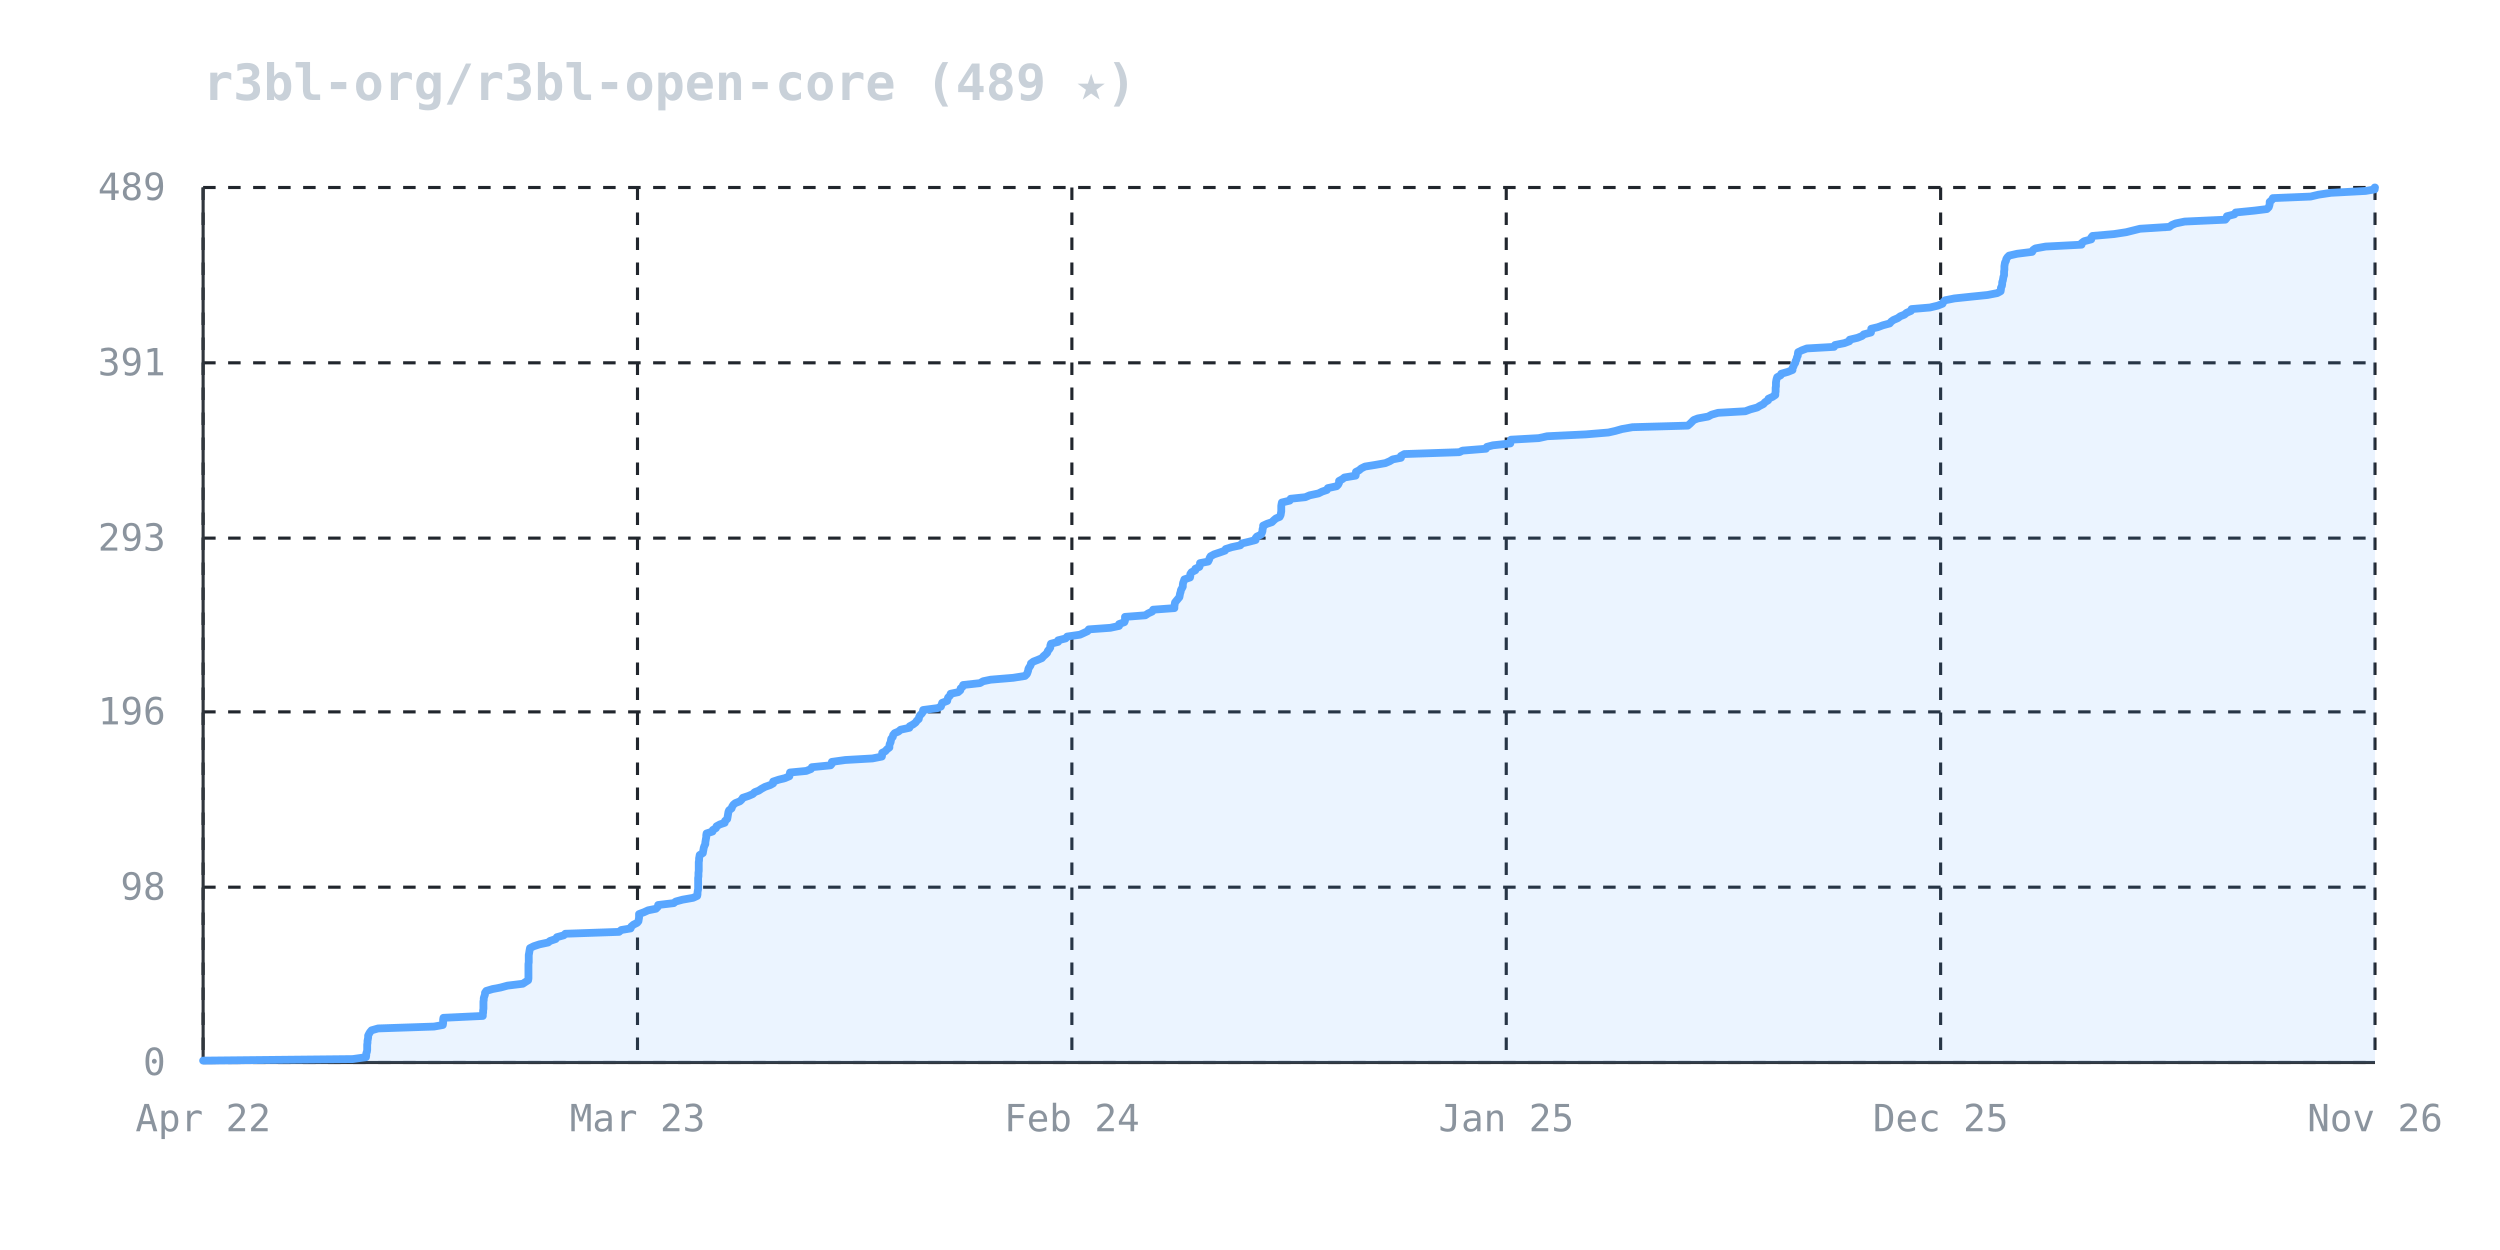
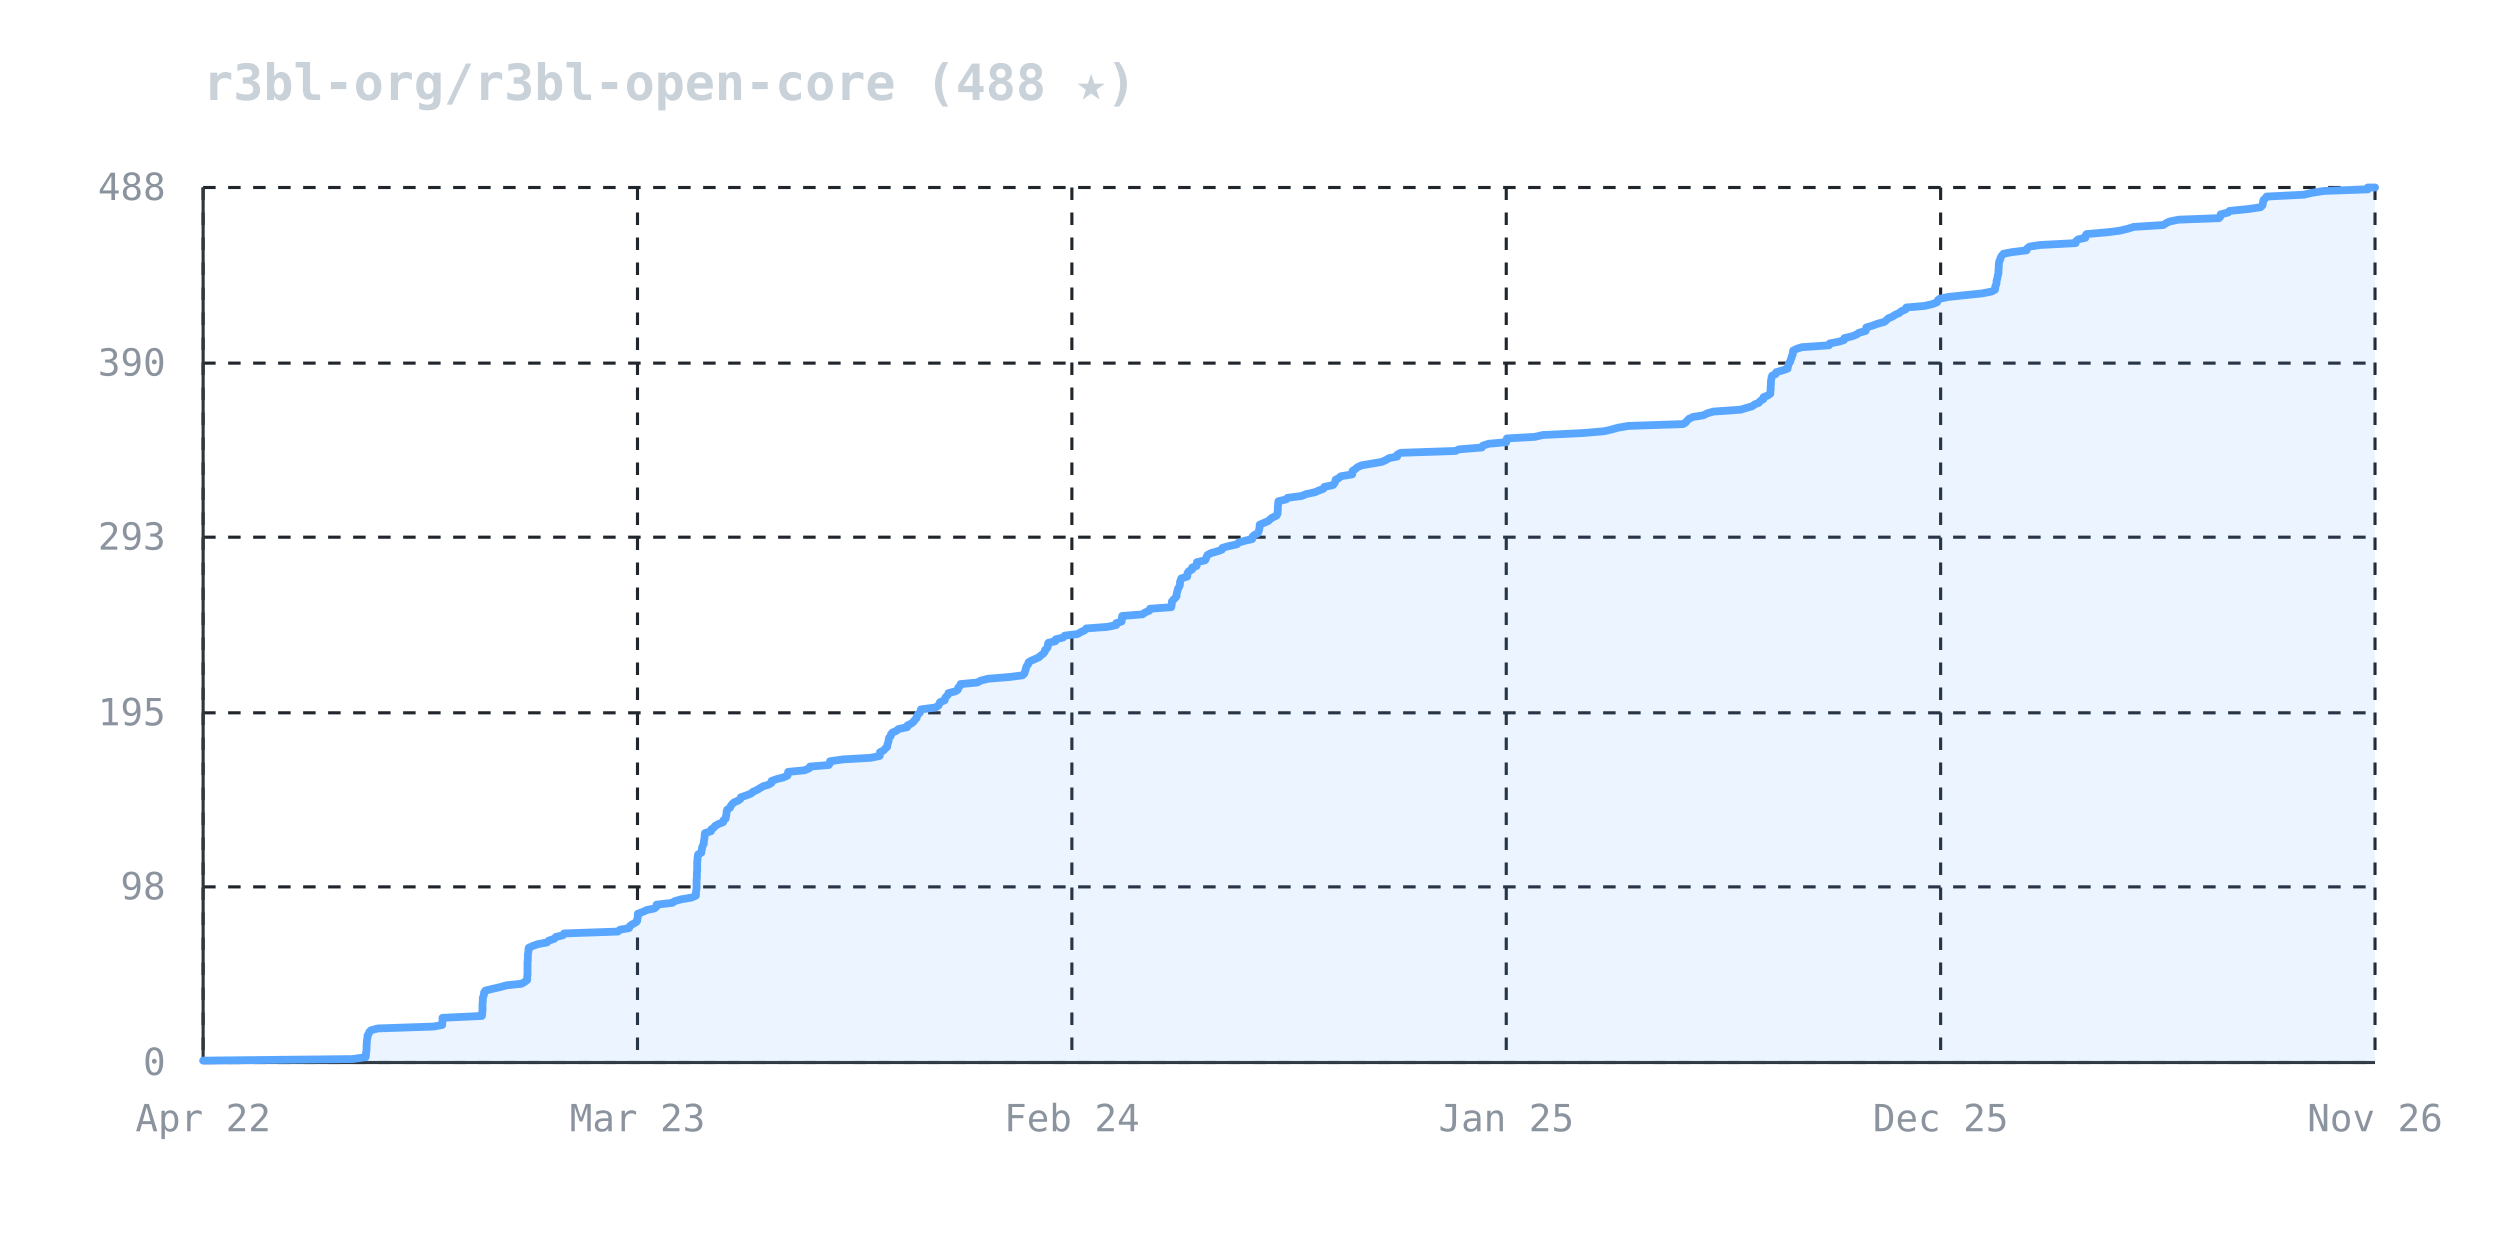
<svg xmlns="http://www.w3.org/2000/svg" viewBox="0 0 800 400" width="100%" height="100%" style="background-color: #0d1117; font-family: Iosevka, 'JetBrains Mono', 'Fira Code', 'Cascadia Code', ui-monospace, SFMono-Regular, Menlo, Monaco, Consolas, monospace;">
  <style>
    .title { fill: #c9d1d9; font-size: 16px; font-weight: 600; font-family: Iosevka, 'JetBrains Mono', 'Fira Code', 'Cascadia Code', ui-monospace, SFMono-Regular, Menlo, Monaco, Consolas, monospace; }
    .axis-line { stroke: #30363d; stroke-width: 1; }
    .line-path { fill: none; stroke: #58a6ff; stroke-width: 2.5; stroke-linejoin: round; stroke-linecap: round; }
    .area-path { fill: #58a6ff; fill-opacity: 0.12; }
  </style>
-   <text x="65" y="32" class="title">r3bl-org/r3bl-open-core (489 ★)</text>
+   <text x="65" y="32" class="title">r3bl-org/r3bl-open-core (488 ★)</text>
  <g id="grid">
    <line x1="65" y1="340.0" x2="760" y2="340.0" stroke="#21262d" stroke-dasharray="4,4" />
    <text x="53" y="344.0" fill="#8b949e" font-size="12" text-anchor="end" font-family="Iosevka, 'JetBrains Mono', 'Fira Code', 'Cascadia Code', ui-monospace, SFMono-Regular, Menlo, Monaco, Consolas, monospace">0</text>
-     <line x1="65" y1="283.9" x2="760" y2="283.9" stroke="#21262d" stroke-dasharray="4,4" />
-     <text x="53" y="287.9" fill="#8b949e" font-size="12" text-anchor="end" font-family="Iosevka, 'JetBrains Mono', 'Fira Code', 'Cascadia Code', ui-monospace, SFMono-Regular, Menlo, Monaco, Consolas, monospace">98</text>
-     <line x1="65" y1="227.8" x2="760" y2="227.8" stroke="#21262d" stroke-dasharray="4,4" />
-     <text x="53" y="231.8" fill="#8b949e" font-size="12" text-anchor="end" font-family="Iosevka, 'JetBrains Mono', 'Fira Code', 'Cascadia Code', ui-monospace, SFMono-Regular, Menlo, Monaco, Consolas, monospace">196</text>
-     <line x1="65" y1="172.2" x2="760" y2="172.2" stroke="#21262d" stroke-dasharray="4,4" />
-     <text x="53" y="176.2" fill="#8b949e" font-size="12" text-anchor="end" font-family="Iosevka, 'JetBrains Mono', 'Fira Code', 'Cascadia Code', ui-monospace, SFMono-Regular, Menlo, Monaco, Consolas, monospace">293</text>
-     <line x1="65" y1="116.1" x2="760" y2="116.1" stroke="#21262d" stroke-dasharray="4,4" />
-     <text x="53" y="120.1" fill="#8b949e" font-size="12" text-anchor="end" font-family="Iosevka, 'JetBrains Mono', 'Fira Code', 'Cascadia Code', ui-monospace, SFMono-Regular, Menlo, Monaco, Consolas, monospace">391</text>
+     <line x1="65" y1="283.8" x2="760" y2="283.8" stroke="#21262d" stroke-dasharray="4,4" />
+     <text x="53" y="287.8" fill="#8b949e" font-size="12" text-anchor="end" font-family="Iosevka, 'JetBrains Mono', 'Fira Code', 'Cascadia Code', ui-monospace, SFMono-Regular, Menlo, Monaco, Consolas, monospace">98</text>
+     <line x1="65" y1="228.1" x2="760" y2="228.1" stroke="#21262d" stroke-dasharray="4,4" />
+     <text x="53" y="232.1" fill="#8b949e" font-size="12" text-anchor="end" font-family="Iosevka, 'JetBrains Mono', 'Fira Code', 'Cascadia Code', ui-monospace, SFMono-Regular, Menlo, Monaco, Consolas, monospace">195</text>
+     <line x1="65" y1="171.9" x2="760" y2="171.9" stroke="#21262d" stroke-dasharray="4,4" />
+     <text x="53" y="175.9" fill="#8b949e" font-size="12" text-anchor="end" font-family="Iosevka, 'JetBrains Mono', 'Fira Code', 'Cascadia Code', ui-monospace, SFMono-Regular, Menlo, Monaco, Consolas, monospace">293</text>
+     <line x1="65" y1="116.2" x2="760" y2="116.2" stroke="#21262d" stroke-dasharray="4,4" />
+     <text x="53" y="120.2" fill="#8b949e" font-size="12" text-anchor="end" font-family="Iosevka, 'JetBrains Mono', 'Fira Code', 'Cascadia Code', ui-monospace, SFMono-Regular, Menlo, Monaco, Consolas, monospace">390</text>
    <line x1="65" y1="60.0" x2="760" y2="60.0" stroke="#21262d" stroke-dasharray="4,4" />
-     <text x="53" y="64.0" fill="#8b949e" font-size="12" text-anchor="end" font-family="Iosevka, 'JetBrains Mono', 'Fira Code', 'Cascadia Code', ui-monospace, SFMono-Regular, Menlo, Monaco, Consolas, monospace">489</text>
+     <text x="53" y="64.0" fill="#8b949e" font-size="12" text-anchor="end" font-family="Iosevka, 'JetBrains Mono', 'Fira Code', 'Cascadia Code', ui-monospace, SFMono-Regular, Menlo, Monaco, Consolas, monospace">488</text>
    <line x1="65.0" y1="60" x2="65.0" y2="340" stroke="#21262d" stroke-dasharray="4,4" />
    <text x="65.0" y="362.0" fill="#8b949e" font-size="12" text-anchor="middle" font-family="Iosevka, 'JetBrains Mono', 'Fira Code', 'Cascadia Code', ui-monospace, SFMono-Regular, Menlo, Monaco, Consolas, monospace">Apr 22</text>
    <line x1="204.0" y1="60" x2="204.0" y2="340" stroke="#21262d" stroke-dasharray="4,4" />
    <text x="204.0" y="362.0" fill="#8b949e" font-size="12" text-anchor="middle" font-family="Iosevka, 'JetBrains Mono', 'Fira Code', 'Cascadia Code', ui-monospace, SFMono-Regular, Menlo, Monaco, Consolas, monospace">Mar 23</text>
    <line x1="343.0" y1="60" x2="343.0" y2="340" stroke="#21262d" stroke-dasharray="4,4" />
    <text x="343.0" y="362.0" fill="#8b949e" font-size="12" text-anchor="middle" font-family="Iosevka, 'JetBrains Mono', 'Fira Code', 'Cascadia Code', ui-monospace, SFMono-Regular, Menlo, Monaco, Consolas, monospace">Feb 24</text>
    <line x1="482.0" y1="60" x2="482.0" y2="340" stroke="#21262d" stroke-dasharray="4,4" />
    <text x="482.0" y="362.0" fill="#8b949e" font-size="12" text-anchor="middle" font-family="Iosevka, 'JetBrains Mono', 'Fira Code', 'Cascadia Code', ui-monospace, SFMono-Regular, Menlo, Monaco, Consolas, monospace">Jan 25</text>
    <line x1="621.0" y1="60" x2="621.0" y2="340" stroke="#21262d" stroke-dasharray="4,4" />
    <text x="621.0" y="362.0" fill="#8b949e" font-size="12" text-anchor="middle" font-family="Iosevka, 'JetBrains Mono', 'Fira Code', 'Cascadia Code', ui-monospace, SFMono-Regular, Menlo, Monaco, Consolas, monospace">Dec 25</text>
    <line x1="760.0" y1="60" x2="760.0" y2="340" stroke="#21262d" stroke-dasharray="4,4" />
    <text x="760.0" y="362.0" fill="#8b949e" font-size="12" text-anchor="middle" font-family="Iosevka, 'JetBrains Mono', 'Fira Code', 'Cascadia Code', ui-monospace, SFMono-Regular, Menlo, Monaco, Consolas, monospace">Nov 26</text>
  </g>
  <line x1="65" y1="340" x2="760" y2="340" class="axis-line" />
  <line x1="65" y1="60" x2="65" y2="340" class="axis-line" />
-   <polygon points="65.0,340.0 65.0,339.4 112.9,338.9 117.1,338.3 117.2,337.7 117.2,337.1 117.4,336.6 117.5,336.0 117.5,335.4 117.5,334.8 117.5,334.3 117.6,333.7 117.6,333.1 117.7,332.6 117.8,332.0 117.8,331.4 118.1,330.8 118.4,330.3 118.9,329.7 121.0,329.1 138.9,328.5 141.7,328.0 141.8,327.4 141.8,326.8 141.8,326.3 141.9,325.7 154.5,325.1 154.5,324.5 154.6,324.0 154.6,323.4 154.7,322.8 154.7,322.2 154.7,321.7 154.7,321.1 154.7,320.5 154.8,320.0 154.8,319.4 155.0,318.8 155.2,318.2 155.2,317.7 155.6,317.1 157.6,316.5 160.2,316.0 162.4,315.4 167.3,314.8 168.2,314.2 169.0,313.7 169.1,313.1 169.1,312.5 169.1,311.9 169.1,311.4 169.1,310.8 169.1,310.2 169.1,309.7 169.1,309.1 169.1,308.5 169.2,307.9 169.2,307.4 169.2,306.8 169.2,306.2 169.2,305.6 169.3,305.1 169.4,304.5 169.5,303.9 169.6,303.4 170.8,302.8 172.6,302.2 175.4,301.6 176.0,301.1 177.8,300.5 178.2,299.9 180.4,299.3 180.9,298.8 198.1,298.2 198.8,297.6 201.8,297.1 202.0,296.5 202.7,295.9 203.9,295.3 204.3,294.8 204.4,294.2 204.5,293.6 204.5,293.0 204.5,292.5 206.1,291.9 207.4,291.3 209.9,290.8 210.5,290.2 210.6,289.6 215.6,289.0 216.2,288.5 218.4,287.9 221.8,287.3 223.1,286.7 223.2,286.2 223.2,285.6 223.3,285.0 223.4,284.5 223.4,283.9 223.4,283.3 223.4,282.7 223.4,282.2 223.4,281.6 223.4,281.0 223.5,280.4 223.5,279.9 223.5,279.3 223.6,278.7 223.6,278.2 223.6,277.6 223.6,277.0 223.6,276.4 223.6,275.9 223.7,275.3 223.7,274.7 223.8,274.2 223.9,273.6 224.9,273.0 225.0,272.4 225.1,271.9 225.2,271.3 225.4,270.7 225.7,270.1 225.7,269.6 225.8,269.0 225.9,268.4 226.0,267.9 226.0,267.3 226.1,266.7 228.0,266.1 228.1,265.6 229.1,265.0 229.3,264.4 230.4,263.8 231.9,263.3 232.0,262.7 232.7,262.1 232.8,261.6 232.9,261.0 233.0,260.4 233.1,259.8 233.3,259.3 234.1,258.7 234.3,258.1 234.7,257.5 235.3,257.0 236.8,256.4 237.4,255.8 237.7,255.3 239.5,254.7 240.9,254.1 241.5,253.5 242.8,253.0 243.7,252.4 244.8,251.8 246.5,251.2 247.4,250.7 247.4,250.1 249.2,249.5 251.2,249.0 252.6,248.4 252.7,247.8 252.8,247.2 258.0,246.7 259.5,246.1 259.8,245.5 265.8,244.9 266.2,244.4 266.2,243.8 270.5,243.2 279.2,242.7 282.2,242.1 282.3,241.5 282.3,240.9 283.3,240.4 283.8,239.8 284.6,239.2 284.6,238.7 284.7,238.1 285.0,237.5 285.1,236.9 285.2,236.4 285.7,235.8 285.8,235.2 286.3,234.6 287.5,234.1 288.2,233.5 291.0,232.9 291.1,232.4 292.2,231.8 293.0,231.2 293.4,230.6 294.0,230.1 294.1,229.5 294.4,228.9 295.0,228.3 295.3,227.8 295.4,227.2 300.0,226.6 301.1,226.1 301.3,225.5 301.5,224.9 303.1,224.3 303.2,223.8 303.4,223.2 304.0,222.6 304.2,222.0 306.6,221.5 307.3,220.9 307.4,220.3 308.0,219.8 308.2,219.2 313.6,218.6 314.6,218.0 317.0,217.5 324.2,216.9 328.0,216.3 328.6,215.7 328.8,215.2 329.0,214.6 329.1,214.0 329.4,213.5 329.8,212.9 329.9,212.3 330.7,211.7 332.0,211.2 333.4,210.6 333.9,210.0 334.6,209.4 335.1,208.9 335.3,208.3 335.8,207.7 336.1,207.2 336.1,206.6 336.3,206.0 338.6,205.4 338.6,204.9 341.0,204.3 341.5,203.7 345.6,203.1 346.7,202.6 348.0,202.0 348.4,201.4 355.3,200.9 358.1,200.3 358.1,199.7 359.8,199.1 360.0,198.6 360.0,198.0 360.0,197.4 366.5,196.9 367.4,196.3 368.7,195.7 369.0,195.1 375.8,194.6 375.8,194.0 375.9,193.4 376.0,192.8 376.4,192.3 376.9,191.7 377.4,191.1 377.5,190.6 377.6,190.0 377.8,189.4 377.9,188.8 378.2,188.3 378.5,187.7 378.5,187.1 378.6,186.5 378.8,186.0 379.0,185.4 380.8,184.8 380.9,184.3 380.9,183.7 381.3,183.1 382.5,182.5 382.5,182.0 383.8,181.4 384.0,180.8 384.0,180.2 386.6,179.7 386.9,179.1 387.1,178.5 387.4,178.0 388.5,177.4 390.3,176.8 392.0,176.2 392.2,175.7 394.1,175.1 396.9,174.5 397.4,173.9 399.5,173.4 401.8,172.8 401.8,172.2 402.2,171.7 403.5,171.1 403.8,170.5 404.0,169.9 404.0,169.4 404.2,168.8 404.2,168.2 405.5,167.6 407.0,167.1 407.6,166.5 408.3,165.9 409.5,165.4 409.8,164.8 409.9,164.2 410.0,163.6 410.0,163.1 410.0,162.5 410.0,161.9 410.1,161.3 410.2,160.8 412.7,160.2 413.0,159.6 417.7,159.1 419.1,158.5 421.9,157.9 423.1,157.3 424.6,156.8 424.9,156.2 427.7,155.6 428.2,155.1 428.5,154.5 428.5,153.9 429.6,153.3 430.2,152.8 433.8,152.2 433.9,151.6 433.9,151.0 434.9,150.5 435.6,149.9 436.8,149.3 439.9,148.8 443.3,148.2 444.7,147.6 445.7,147.0 448.3,146.5 448.3,145.9 449.4,145.3 467.0,144.7 468.0,144.2 475.5,143.6 475.8,143.0 477.7,142.5 483.3,141.9 483.3,141.3 483.5,140.7 492.4,140.2 495.1,139.6 507.5,139.0 514.7,138.4 516.9,137.9 519.0,137.3 522.4,136.7 540.1,136.2 540.8,135.6 541.4,135.0 542.0,134.4 543.3,133.9 546.6,133.3 547.7,132.7 549.8,132.1 558.5,131.6 560.1,131.0 562.3,130.4 563.1,129.9 564.3,129.3 564.8,128.7 565.8,128.1 565.9,127.6 567.2,127.0 568.1,126.4 568.1,125.8 568.2,125.3 568.2,124.7 568.2,124.1 568.3,123.6 568.3,123.0 568.3,122.4 568.4,121.8 568.5,121.3 568.7,120.7 569.8,120.1 570.0,119.6 572.1,119.0 573.6,118.4 573.6,117.8 573.9,117.3 574.1,116.7 574.5,116.1 574.6,115.5 574.9,115.0 575.0,114.4 575.3,113.8 575.3,113.3 575.4,112.7 576.6,112.1 578.2,111.5 586.9,111.0 587.2,110.4 590.2,109.8 591.8,109.2 591.9,108.7 594.4,108.1 595.9,107.5 596.4,107.0 598.7,106.4 598.8,105.8 598.8,105.2 600.9,104.7 602.5,104.1 604.7,103.5 605.2,102.9 605.9,102.4 607.3,101.8 608.1,101.2 609.4,100.7 610.1,100.1 611.5,99.5 611.7,98.9 617.6,98.4 620.1,97.8 621.6,97.2 621.9,96.6 622.4,96.1 625.4,95.5 631.1,94.9 636.0,94.4 639.1,93.8 640.2,93.2 640.3,92.6 640.3,92.1 640.6,91.5 640.7,90.9 640.7,90.3 640.9,89.8 641.0,89.2 641.1,88.6 641.3,88.1 641.3,87.5 641.3,86.9 641.4,86.3 641.4,85.8 641.4,85.2 641.5,84.6 641.6,84.0 641.9,83.5 642.0,82.9 642.4,82.3 642.9,81.8 645.5,81.2 650.3,80.6 650.6,80.0 651.3,79.5 654.6,78.9 666.1,78.3 666.1,77.8 666.9,77.2 669.2,76.6 669.2,76.0 669.6,75.5 676.5,74.9 680.4,74.3 682.8,73.7 684.8,73.2 694.2,72.6 695.0,72.0 696.2,71.5 699.1,70.9 712.1,70.3 712.6,69.7 712.6,69.2 715.0,68.6 715.4,68.0 721.4,67.4 725.4,66.9 726.0,66.3 726.2,65.7 726.3,65.2 726.3,64.6 727.0,64.0 727.3,63.4 739.4,62.9 741.9,62.3 745.9,61.7 757.0,61.1 759.9,60.6 759.9,60.0 760.0,60.0 760.0,340.0" class="area-path" />
-   <polyline points="65.0,339.4 112.9,338.9 117.1,338.3 117.2,337.7 117.2,337.1 117.4,336.6 117.5,336.0 117.5,335.4 117.5,334.8 117.5,334.3 117.6,333.7 117.6,333.1 117.7,332.6 117.8,332.0 117.8,331.4 118.1,330.8 118.4,330.3 118.9,329.7 121.0,329.1 138.9,328.5 141.7,328.0 141.8,327.4 141.8,326.8 141.8,326.3 141.9,325.7 154.5,325.1 154.5,324.5 154.6,324.0 154.6,323.4 154.7,322.8 154.7,322.2 154.7,321.7 154.7,321.1 154.7,320.5 154.8,320.0 154.8,319.4 155.0,318.8 155.2,318.2 155.2,317.7 155.6,317.1 157.6,316.5 160.2,316.0 162.4,315.4 167.3,314.8 168.2,314.2 169.0,313.7 169.1,313.1 169.1,312.5 169.1,311.9 169.1,311.4 169.1,310.8 169.1,310.2 169.1,309.7 169.1,309.1 169.1,308.5 169.2,307.9 169.2,307.4 169.2,306.8 169.2,306.2 169.2,305.6 169.3,305.1 169.4,304.5 169.5,303.9 169.6,303.4 170.8,302.8 172.6,302.2 175.4,301.6 176.0,301.1 177.8,300.5 178.2,299.9 180.4,299.3 180.9,298.8 198.1,298.2 198.8,297.6 201.8,297.1 202.0,296.5 202.7,295.9 203.9,295.3 204.3,294.8 204.4,294.2 204.5,293.6 204.5,293.0 204.5,292.5 206.1,291.9 207.4,291.3 209.9,290.8 210.5,290.2 210.6,289.6 215.6,289.0 216.2,288.5 218.4,287.9 221.8,287.3 223.1,286.7 223.2,286.2 223.2,285.6 223.3,285.0 223.4,284.5 223.4,283.9 223.4,283.3 223.4,282.7 223.4,282.2 223.4,281.6 223.4,281.0 223.5,280.4 223.5,279.9 223.5,279.3 223.6,278.7 223.6,278.2 223.6,277.6 223.6,277.0 223.6,276.4 223.6,275.9 223.7,275.3 223.7,274.7 223.8,274.2 223.9,273.6 224.9,273.0 225.0,272.4 225.1,271.9 225.2,271.3 225.4,270.7 225.7,270.1 225.7,269.6 225.8,269.0 225.9,268.4 226.0,267.9 226.0,267.3 226.1,266.7 228.0,266.1 228.1,265.6 229.1,265.0 229.3,264.4 230.4,263.8 231.9,263.3 232.0,262.7 232.7,262.1 232.8,261.6 232.9,261.0 233.0,260.4 233.1,259.8 233.3,259.3 234.1,258.7 234.3,258.1 234.7,257.5 235.3,257.0 236.8,256.4 237.4,255.8 237.7,255.3 239.5,254.7 240.9,254.1 241.5,253.5 242.8,253.0 243.7,252.4 244.8,251.8 246.5,251.2 247.4,250.7 247.4,250.1 249.2,249.5 251.2,249.0 252.6,248.4 252.7,247.8 252.8,247.2 258.0,246.7 259.5,246.1 259.8,245.5 265.8,244.9 266.2,244.4 266.2,243.8 270.5,243.2 279.2,242.7 282.2,242.1 282.3,241.5 282.3,240.9 283.3,240.4 283.8,239.8 284.6,239.2 284.6,238.7 284.7,238.1 285.0,237.5 285.1,236.9 285.2,236.4 285.7,235.8 285.8,235.2 286.3,234.6 287.5,234.1 288.2,233.5 291.0,232.9 291.1,232.4 292.2,231.8 293.0,231.2 293.4,230.6 294.0,230.1 294.1,229.5 294.4,228.9 295.0,228.3 295.3,227.8 295.4,227.2 300.0,226.6 301.1,226.1 301.3,225.5 301.5,224.9 303.1,224.3 303.2,223.8 303.4,223.2 304.0,222.6 304.2,222.0 306.6,221.5 307.3,220.9 307.4,220.3 308.0,219.8 308.2,219.2 313.6,218.6 314.6,218.0 317.0,217.5 324.2,216.9 328.0,216.3 328.6,215.7 328.8,215.2 329.0,214.6 329.1,214.0 329.4,213.5 329.8,212.9 329.9,212.3 330.7,211.7 332.0,211.2 333.4,210.6 333.9,210.0 334.6,209.4 335.1,208.9 335.3,208.3 335.8,207.7 336.1,207.2 336.1,206.6 336.3,206.0 338.6,205.4 338.6,204.9 341.0,204.3 341.5,203.7 345.6,203.1 346.7,202.6 348.0,202.0 348.4,201.4 355.3,200.9 358.1,200.3 358.1,199.7 359.8,199.1 360.0,198.6 360.0,198.0 360.0,197.4 366.5,196.9 367.4,196.3 368.7,195.7 369.0,195.1 375.8,194.6 375.8,194.0 375.9,193.4 376.0,192.8 376.4,192.3 376.9,191.7 377.4,191.1 377.5,190.6 377.6,190.0 377.8,189.4 377.9,188.8 378.2,188.3 378.5,187.7 378.5,187.1 378.6,186.5 378.8,186.0 379.0,185.4 380.8,184.8 380.9,184.3 380.9,183.7 381.3,183.1 382.5,182.5 382.5,182.0 383.8,181.4 384.0,180.8 384.0,180.2 386.6,179.7 386.9,179.1 387.1,178.5 387.4,178.0 388.5,177.4 390.3,176.8 392.0,176.2 392.2,175.7 394.1,175.1 396.9,174.5 397.4,173.9 399.5,173.4 401.8,172.8 401.8,172.2 402.2,171.7 403.5,171.1 403.8,170.5 404.0,169.9 404.0,169.4 404.2,168.8 404.2,168.2 405.5,167.6 407.0,167.1 407.6,166.5 408.3,165.9 409.5,165.4 409.8,164.8 409.9,164.2 410.0,163.6 410.0,163.1 410.0,162.5 410.0,161.9 410.1,161.3 410.2,160.8 412.7,160.2 413.0,159.6 417.7,159.1 419.1,158.5 421.9,157.9 423.1,157.3 424.6,156.8 424.9,156.2 427.7,155.6 428.2,155.1 428.5,154.5 428.5,153.9 429.6,153.3 430.2,152.8 433.8,152.2 433.9,151.6 433.9,151.0 434.9,150.5 435.6,149.9 436.8,149.3 439.9,148.8 443.3,148.2 444.7,147.6 445.7,147.0 448.3,146.5 448.3,145.9 449.4,145.3 467.0,144.7 468.0,144.2 475.5,143.6 475.8,143.0 477.7,142.5 483.3,141.9 483.3,141.3 483.5,140.7 492.4,140.2 495.1,139.6 507.5,139.0 514.7,138.4 516.9,137.9 519.0,137.3 522.4,136.7 540.1,136.2 540.8,135.6 541.4,135.0 542.0,134.4 543.3,133.9 546.6,133.3 547.7,132.7 549.8,132.1 558.5,131.6 560.1,131.0 562.3,130.4 563.1,129.9 564.3,129.3 564.8,128.7 565.8,128.1 565.9,127.6 567.2,127.0 568.1,126.4 568.1,125.8 568.2,125.3 568.2,124.7 568.2,124.1 568.3,123.6 568.3,123.0 568.3,122.4 568.4,121.8 568.5,121.3 568.7,120.7 569.8,120.1 570.0,119.6 572.1,119.0 573.6,118.4 573.6,117.8 573.9,117.3 574.1,116.7 574.5,116.1 574.6,115.5 574.9,115.0 575.0,114.4 575.3,113.8 575.3,113.3 575.4,112.7 576.6,112.1 578.2,111.5 586.9,111.0 587.2,110.4 590.2,109.8 591.8,109.2 591.9,108.7 594.4,108.1 595.9,107.5 596.4,107.0 598.7,106.4 598.8,105.8 598.8,105.2 600.9,104.7 602.5,104.1 604.7,103.5 605.2,102.9 605.9,102.4 607.3,101.8 608.1,101.2 609.4,100.7 610.1,100.1 611.5,99.5 611.7,98.9 617.6,98.4 620.1,97.8 621.6,97.2 621.9,96.6 622.4,96.1 625.4,95.5 631.1,94.9 636.0,94.4 639.1,93.8 640.2,93.2 640.3,92.6 640.3,92.1 640.6,91.5 640.7,90.9 640.7,90.3 640.9,89.8 641.0,89.2 641.1,88.6 641.3,88.1 641.3,87.5 641.3,86.9 641.4,86.3 641.4,85.8 641.4,85.2 641.5,84.6 641.6,84.0 641.9,83.5 642.0,82.9 642.4,82.3 642.9,81.8 645.5,81.2 650.3,80.6 650.6,80.0 651.3,79.5 654.6,78.9 666.1,78.3 666.1,77.8 666.9,77.2 669.2,76.6 669.2,76.0 669.6,75.5 676.5,74.9 680.4,74.3 682.8,73.7 684.8,73.2 694.2,72.6 695.0,72.0 696.2,71.5 699.1,70.9 712.1,70.3 712.6,69.7 712.6,69.2 715.0,68.6 715.4,68.0 721.4,67.4 725.4,66.9 726.0,66.3 726.2,65.7 726.3,65.2 726.3,64.6 727.0,64.0 727.3,63.4 739.4,62.9 741.9,62.3 745.9,61.7 757.0,61.1 759.9,60.6 759.9,60.0 760.0,60.0" class="line-path" />
+   <polygon points="65.0,340.0 65.0,339.4 112.8,338.9 117.0,338.3 117.1,337.7 117.1,337.1 117.2,336.6 117.3,336.0 117.3,335.4 117.3,334.8 117.3,334.3 117.4,333.7 117.4,333.1 117.5,332.5 117.6,332.0 117.6,331.4 118.0,330.8 118.2,330.2 118.7,329.7 120.9,329.1 138.7,328.5 141.5,328.0 141.5,327.4 141.6,326.8 141.6,326.2 141.6,325.7 154.2,325.1 154.3,324.5 154.3,323.9 154.4,323.4 154.4,322.8 154.4,322.2 154.4,321.6 154.4,321.1 154.5,320.5 154.5,319.9 154.5,319.3 154.7,318.8 154.9,318.2 154.9,317.6 155.3,317.0 157.3,316.5 159.9,315.9 162.1,315.3 166.9,314.8 167.9,314.2 168.7,313.6 168.7,313.0 168.7,312.5 168.8,311.9 168.8,311.3 168.8,310.7 168.8,310.2 168.8,309.6 168.8,309.0 168.8,308.4 168.8,307.9 168.9,307.3 168.9,306.7 168.9,306.1 168.9,305.6 169.0,305.0 169.1,304.4 169.1,303.9 169.2,303.3 170.5,302.7 172.2,302.1 175.0,301.6 175.6,301.0 177.4,300.4 177.9,299.8 180.1,299.3 180.5,298.7 197.7,298.1 198.4,297.5 201.3,297.0 201.5,296.4 202.3,295.8 203.4,295.2 203.9,294.7 203.9,294.1 204.1,293.5 204.1,293.0 204.1,292.4 205.7,291.8 207.0,291.2 209.4,290.7 210.1,290.1 210.1,289.5 215.2,288.9 215.8,288.4 217.9,287.8 221.4,287.2 222.7,286.6 222.7,286.1 222.7,285.5 222.8,284.9 222.9,284.3 222.9,283.8 222.9,283.2 222.9,282.6 222.9,282.0 222.9,281.5 223.0,280.9 223.0,280.3 223.0,279.8 223.0,279.2 223.1,278.6 223.1,278.0 223.1,277.5 223.1,276.9 223.1,276.3 223.1,275.7 223.2,275.2 223.2,274.6 223.3,274.0 223.4,273.4 224.4,272.9 224.5,272.3 224.6,271.7 224.7,271.1 224.9,270.6 225.2,270.0 225.2,269.4 225.3,268.9 225.4,268.3 225.5,267.7 225.5,267.1 225.6,266.6 227.5,266.0 227.6,265.4 228.5,264.8 228.8,264.3 229.9,263.7 231.4,263.1 231.5,262.5 232.2,262.0 232.3,261.4 232.4,260.8 232.5,260.2 232.5,259.7 232.7,259.1 233.6,258.5 233.8,258.0 234.2,257.4 234.8,256.8 236.2,256.2 236.9,255.7 237.1,255.1 238.9,254.5 240.4,253.9 240.9,253.4 242.2,252.8 243.2,252.2 244.2,251.6 245.9,251.1 246.9,250.5 246.9,249.9 248.6,249.3 250.6,248.8 252.0,248.2 252.1,247.6 252.2,247.0 257.4,246.5 258.9,245.9 259.2,245.3 265.2,244.8 265.6,244.2 265.6,243.6 269.8,243.0 278.6,242.5 281.5,241.9 281.6,241.3 281.6,240.7 282.7,240.2 283.2,239.6 283.9,239.0 283.9,238.4 284.1,237.9 284.3,237.3 284.4,236.7 284.5,236.1 285.0,235.6 285.1,235.0 285.6,234.4 286.8,233.9 287.5,233.3 290.3,232.7 290.4,232.1 291.5,231.6 292.3,231.0 292.7,230.4 293.3,229.8 293.4,229.3 293.7,228.7 294.3,228.1 294.6,227.5 294.7,227.0 299.3,226.4 300.3,225.8 300.6,225.2 300.8,224.7 302.3,224.1 302.4,223.5 302.7,223.0 303.3,222.4 303.5,221.8 305.8,221.2 306.5,220.7 306.6,220.1 307.2,219.5 307.4,218.9 312.8,218.4 313.8,217.8 316.2,217.2 323.4,216.6 327.2,216.1 327.8,215.5 328.0,214.9 328.2,214.3 328.3,213.8 328.5,213.2 329.0,212.6 329.1,212.0 329.8,211.5 331.2,210.9 332.5,210.3 333.0,209.8 333.8,209.2 334.3,208.6 334.4,208.0 335.0,207.5 335.3,206.9 335.3,206.3 335.5,205.7 337.7,205.2 337.8,204.6 340.2,204.0 340.7,203.4 344.8,202.9 345.8,202.3 347.1,201.7 347.6,201.1 354.4,200.6 357.2,200.0 357.2,199.4 358.9,198.9 359.0,198.3 359.0,197.7 359.1,197.1 365.6,196.6 366.4,196.0 367.8,195.4 368.0,194.8 374.8,194.3 374.9,193.7 375.0,193.1 375.0,192.5 375.4,192.0 376.0,191.4 376.5,190.8 376.5,190.2 376.6,189.7 376.8,189.1 376.9,188.5 377.2,188.0 377.5,187.4 377.6,186.8 377.6,186.2 377.8,185.7 378.0,185.1 379.9,184.5 380.0,183.9 380.0,183.4 380.4,182.8 381.5,182.2 381.5,181.6 382.9,181.1 383.0,180.5 383.0,179.9 385.6,179.3 385.9,178.8 386.1,178.2 386.4,177.6 387.5,177.0 389.3,176.5 391.0,175.9 391.2,175.3 393.0,174.8 395.8,174.2 396.4,173.6 398.5,173.0 400.7,172.5 400.7,171.9 401.2,171.3 402.4,170.7 402.7,170.2 402.9,169.6 403.0,169.0 403.1,168.4 403.1,167.9 404.5,167.3 405.9,166.7 406.5,166.1 407.2,165.6 408.5,165.0 408.8,164.4 408.8,163.9 408.9,163.3 408.9,162.7 408.9,162.1 409.0,161.6 409.0,161.0 409.1,160.4 411.6,159.8 412.0,159.3 416.6,158.7 418.0,158.1 420.8,157.5 421.9,157.0 423.5,156.4 423.8,155.8 426.6,155.2 427.0,154.7 427.3,154.1 427.4,153.5 428.4,153.0 429.1,152.4 432.7,151.8 432.8,151.2 432.8,150.7 433.7,150.1 434.4,149.5 435.7,148.9 438.7,148.4 442.2,147.8 443.5,147.2 444.5,146.6 447.1,146.1 447.1,145.5 448.2,144.9 465.8,144.3 466.8,143.8 474.2,143.2 474.5,142.6 476.4,142.0 482.0,141.5 482.0,140.9 482.2,140.3 491.1,139.8 493.7,139.2 506.1,138.6 513.3,138.0 515.5,137.5 517.6,136.9 521.0,136.3 538.6,135.7 539.4,135.2 539.9,134.6 540.5,134.0 541.8,133.4 545.1,132.9 546.2,132.3 548.3,131.7 557.0,131.1 558.6,130.6 560.7,130.0 561.5,129.4 562.8,128.9 563.3,128.3 564.3,127.7 564.3,127.1 565.6,126.6 566.5,126.0 566.5,125.4 566.6,124.8 566.6,124.3 566.6,123.7 566.7,123.1 566.7,122.5 566.7,122.0 566.8,121.4 566.9,120.8 567.1,120.2 568.2,119.7 568.4,119.1 570.5,118.5 572.0,118.0 572.1,117.4 572.3,116.8 572.5,116.2 572.9,115.7 573.0,115.1 573.3,114.5 573.4,113.9 573.7,113.4 573.7,112.8 573.8,112.2 575.0,111.6 576.6,111.1 585.3,110.5 585.5,109.9 588.6,109.3 590.1,108.8 590.2,108.2 592.7,107.6 594.2,107.0 594.8,106.5 597.0,105.9 597.2,105.3 597.2,104.8 599.2,104.2 600.8,103.6 603.0,103.0 603.6,102.5 604.2,101.9 605.6,101.3 606.5,100.7 607.7,100.2 608.4,99.6 609.8,99.0 610.0,98.4 615.8,97.9 618.4,97.3 619.9,96.7 620.1,96.1 620.7,95.6 623.6,95.0 629.3,94.4 634.2,93.9 637.3,93.3 638.4,92.7 638.5,92.1 638.5,91.6 638.8,91.0 638.9,90.4 638.9,89.8 639.1,89.3 639.2,88.7 639.3,88.1 639.5,87.5 639.5,87.0 639.5,86.4 639.6,85.8 639.6,85.2 639.6,84.7 639.7,84.1 639.8,83.5 640.1,83.0 640.2,82.4 640.6,81.8 641.1,81.2 643.7,80.7 648.5,80.1 648.7,79.5 649.5,78.9 652.8,78.4 664.2,77.8 664.3,77.2 665.0,76.6 667.3,76.1 667.3,75.5 667.7,74.9 674.6,74.3 678.4,73.8 680.9,73.2 682.8,72.6 692.3,72.0 693.0,71.5 694.2,70.9 697.1,70.3 710.1,69.8 710.6,69.2 710.6,68.6 713.0,68.0 713.4,67.5 719.4,66.9 723.4,66.3 724.0,65.7 724.1,65.2 724.2,64.6 724.3,64.0 725.0,63.4 725.3,62.9 737.3,62.3 739.8,61.7 743.7,61.1 757.7,60.6 757.7,60.0 760.0,60.0 760.0,340.0" class="area-path" />
+   <polyline points="65.0,339.4 112.8,338.9 117.0,338.3 117.1,337.7 117.1,337.1 117.2,336.6 117.3,336.0 117.3,335.4 117.3,334.8 117.3,334.3 117.4,333.7 117.4,333.1 117.5,332.5 117.6,332.0 117.6,331.4 118.0,330.8 118.2,330.2 118.7,329.7 120.9,329.1 138.7,328.5 141.5,328.0 141.5,327.4 141.6,326.8 141.6,326.2 141.6,325.7 154.2,325.1 154.3,324.5 154.3,323.9 154.4,323.4 154.4,322.8 154.4,322.2 154.4,321.6 154.4,321.1 154.5,320.5 154.5,319.9 154.5,319.3 154.7,318.8 154.9,318.2 154.9,317.6 155.3,317.0 157.3,316.5 159.9,315.9 162.1,315.3 166.9,314.8 167.9,314.2 168.7,313.6 168.7,313.0 168.7,312.5 168.8,311.9 168.8,311.3 168.8,310.7 168.8,310.2 168.8,309.6 168.8,309.0 168.8,308.4 168.8,307.9 168.9,307.3 168.9,306.7 168.9,306.1 168.9,305.6 169.0,305.0 169.1,304.4 169.1,303.9 169.2,303.3 170.5,302.7 172.2,302.1 175.0,301.6 175.6,301.0 177.4,300.4 177.9,299.8 180.1,299.3 180.5,298.7 197.7,298.1 198.4,297.5 201.3,297.0 201.5,296.4 202.3,295.8 203.4,295.2 203.9,294.7 203.9,294.1 204.1,293.5 204.1,293.0 204.1,292.4 205.7,291.8 207.0,291.2 209.4,290.7 210.1,290.1 210.1,289.5 215.2,288.9 215.8,288.4 217.9,287.8 221.4,287.2 222.7,286.6 222.7,286.1 222.7,285.5 222.8,284.9 222.9,284.3 222.9,283.8 222.9,283.2 222.9,282.6 222.9,282.0 222.9,281.5 223.0,280.9 223.0,280.3 223.0,279.8 223.0,279.2 223.1,278.6 223.1,278.0 223.1,277.5 223.1,276.9 223.1,276.3 223.1,275.7 223.2,275.2 223.2,274.6 223.3,274.0 223.4,273.4 224.4,272.9 224.5,272.3 224.6,271.7 224.7,271.1 224.9,270.6 225.2,270.0 225.2,269.4 225.3,268.9 225.4,268.3 225.5,267.7 225.5,267.1 225.6,266.6 227.5,266.0 227.6,265.4 228.5,264.8 228.8,264.3 229.9,263.7 231.4,263.1 231.5,262.5 232.2,262.0 232.3,261.4 232.4,260.8 232.5,260.2 232.5,259.7 232.7,259.1 233.6,258.5 233.8,258.0 234.2,257.4 234.8,256.8 236.2,256.2 236.9,255.7 237.1,255.1 238.9,254.5 240.4,253.9 240.9,253.4 242.2,252.8 243.2,252.2 244.2,251.6 245.9,251.1 246.9,250.5 246.9,249.9 248.6,249.3 250.6,248.8 252.0,248.2 252.1,247.6 252.2,247.0 257.4,246.5 258.9,245.9 259.2,245.3 265.2,244.8 265.6,244.2 265.6,243.6 269.8,243.0 278.6,242.5 281.5,241.9 281.6,241.3 281.6,240.7 282.7,240.2 283.2,239.6 283.9,239.0 283.9,238.4 284.1,237.9 284.3,237.3 284.4,236.7 284.5,236.1 285.0,235.6 285.1,235.0 285.6,234.4 286.8,233.9 287.5,233.3 290.3,232.7 290.4,232.1 291.5,231.6 292.3,231.0 292.7,230.4 293.3,229.8 293.4,229.3 293.7,228.7 294.3,228.1 294.6,227.5 294.7,227.0 299.3,226.4 300.3,225.8 300.6,225.2 300.8,224.7 302.3,224.1 302.4,223.5 302.7,223.0 303.3,222.4 303.5,221.8 305.8,221.2 306.5,220.7 306.6,220.1 307.2,219.5 307.4,218.9 312.8,218.4 313.8,217.8 316.2,217.2 323.4,216.6 327.2,216.1 327.8,215.5 328.0,214.9 328.2,214.3 328.3,213.8 328.5,213.2 329.0,212.6 329.1,212.0 329.8,211.5 331.2,210.9 332.5,210.3 333.0,209.8 333.8,209.2 334.3,208.6 334.4,208.0 335.0,207.5 335.3,206.9 335.3,206.3 335.5,205.7 337.7,205.2 337.8,204.6 340.2,204.0 340.7,203.4 344.8,202.9 345.8,202.3 347.1,201.7 347.6,201.1 354.4,200.6 357.2,200.0 357.2,199.4 358.9,198.9 359.0,198.3 359.0,197.7 359.1,197.1 365.6,196.6 366.4,196.0 367.8,195.4 368.0,194.8 374.8,194.3 374.9,193.7 375.0,193.1 375.0,192.5 375.4,192.0 376.0,191.4 376.5,190.8 376.5,190.2 376.6,189.7 376.8,189.1 376.9,188.5 377.2,188.0 377.5,187.4 377.6,186.8 377.6,186.2 377.8,185.7 378.0,185.1 379.9,184.5 380.0,183.9 380.0,183.4 380.4,182.8 381.5,182.2 381.5,181.6 382.9,181.1 383.0,180.5 383.0,179.9 385.6,179.3 385.9,178.8 386.1,178.2 386.4,177.6 387.5,177.0 389.3,176.5 391.0,175.9 391.2,175.3 393.0,174.8 395.8,174.2 396.4,173.6 398.5,173.0 400.7,172.5 400.7,171.9 401.2,171.3 402.4,170.7 402.7,170.2 402.9,169.6 403.0,169.0 403.1,168.4 403.1,167.9 404.5,167.3 405.9,166.7 406.5,166.1 407.2,165.6 408.5,165.0 408.8,164.4 408.8,163.9 408.9,163.3 408.9,162.7 408.9,162.1 409.0,161.6 409.0,161.0 409.1,160.4 411.6,159.8 412.0,159.3 416.6,158.7 418.0,158.1 420.8,157.5 421.9,157.0 423.5,156.4 423.8,155.8 426.6,155.2 427.0,154.7 427.3,154.1 427.4,153.5 428.4,153.0 429.1,152.4 432.7,151.8 432.8,151.2 432.8,150.7 433.7,150.1 434.4,149.5 435.7,148.9 438.7,148.4 442.2,147.8 443.5,147.2 444.5,146.6 447.1,146.1 447.1,145.5 448.2,144.9 465.8,144.3 466.8,143.8 474.2,143.2 474.5,142.6 476.4,142.0 482.0,141.5 482.0,140.9 482.2,140.3 491.1,139.8 493.7,139.2 506.1,138.6 513.3,138.0 515.5,137.5 517.6,136.9 521.0,136.3 538.6,135.7 539.4,135.2 539.9,134.6 540.5,134.0 541.8,133.4 545.1,132.9 546.2,132.3 548.3,131.7 557.0,131.1 558.6,130.6 560.7,130.0 561.5,129.4 562.8,128.9 563.3,128.3 564.3,127.7 564.3,127.1 565.6,126.6 566.5,126.0 566.5,125.4 566.6,124.8 566.6,124.3 566.6,123.7 566.7,123.1 566.7,122.5 566.7,122.0 566.8,121.4 566.9,120.8 567.1,120.2 568.2,119.7 568.4,119.1 570.5,118.5 572.0,118.0 572.1,117.4 572.3,116.8 572.5,116.2 572.9,115.7 573.0,115.1 573.3,114.5 573.4,113.9 573.7,113.4 573.7,112.8 573.8,112.2 575.0,111.6 576.6,111.1 585.3,110.5 585.5,109.9 588.6,109.3 590.1,108.8 590.2,108.2 592.7,107.6 594.2,107.0 594.8,106.5 597.0,105.9 597.2,105.3 597.2,104.8 599.2,104.2 600.8,103.6 603.0,103.0 603.6,102.5 604.2,101.9 605.6,101.3 606.5,100.7 607.7,100.2 608.4,99.6 609.8,99.0 610.0,98.4 615.8,97.9 618.4,97.3 619.9,96.7 620.1,96.1 620.7,95.6 623.6,95.0 629.3,94.4 634.2,93.9 637.3,93.3 638.4,92.7 638.5,92.1 638.5,91.6 638.8,91.0 638.9,90.4 638.9,89.8 639.1,89.3 639.2,88.7 639.3,88.1 639.5,87.5 639.5,87.0 639.5,86.4 639.6,85.8 639.6,85.2 639.6,84.7 639.7,84.1 639.8,83.5 640.1,83.0 640.2,82.4 640.6,81.8 641.1,81.2 643.7,80.7 648.5,80.1 648.7,79.5 649.5,78.9 652.8,78.4 664.2,77.8 664.3,77.2 665.0,76.6 667.3,76.1 667.3,75.5 667.7,74.9 674.6,74.3 678.4,73.8 680.9,73.2 682.8,72.6 692.3,72.0 693.0,71.5 694.2,70.9 697.1,70.3 710.1,69.8 710.6,69.2 710.6,68.6 713.0,68.0 713.4,67.5 719.4,66.9 723.4,66.3 724.0,65.7 724.1,65.2 724.2,64.6 724.3,64.0 725.0,63.4 725.3,62.9 737.3,62.3 739.8,61.7 743.7,61.1 757.7,60.6 757.7,60.0 760.0,60.0" class="line-path" />
</svg>
